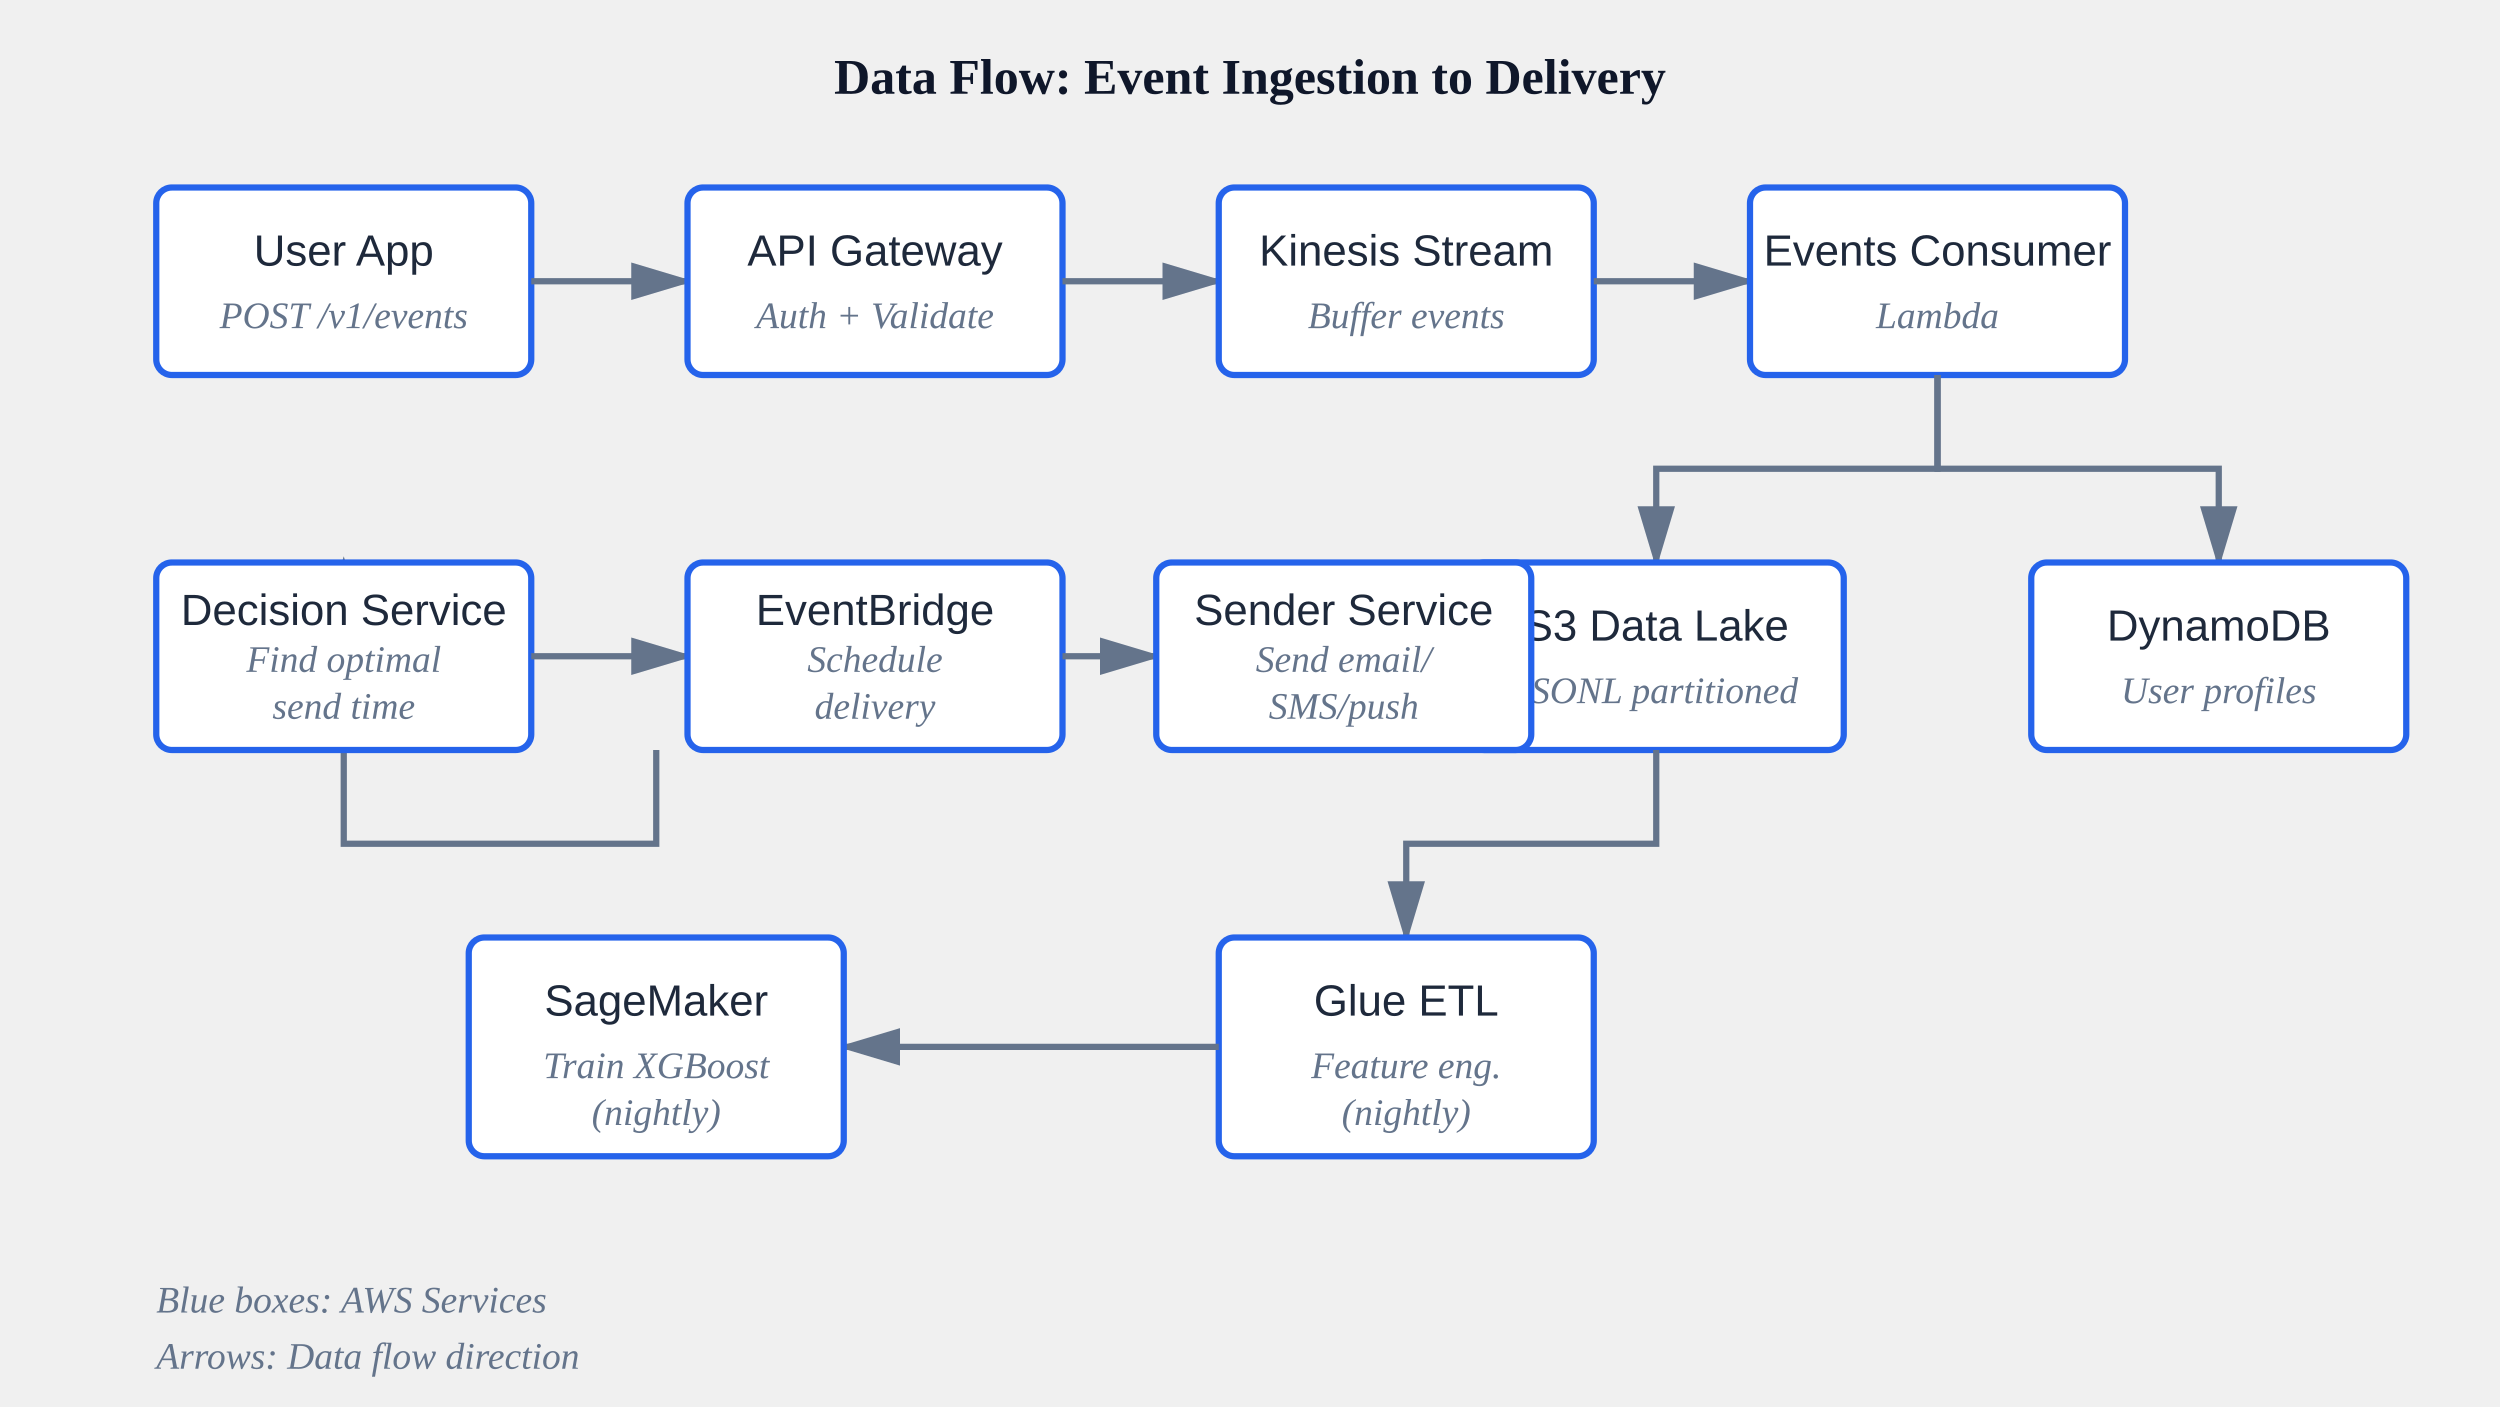
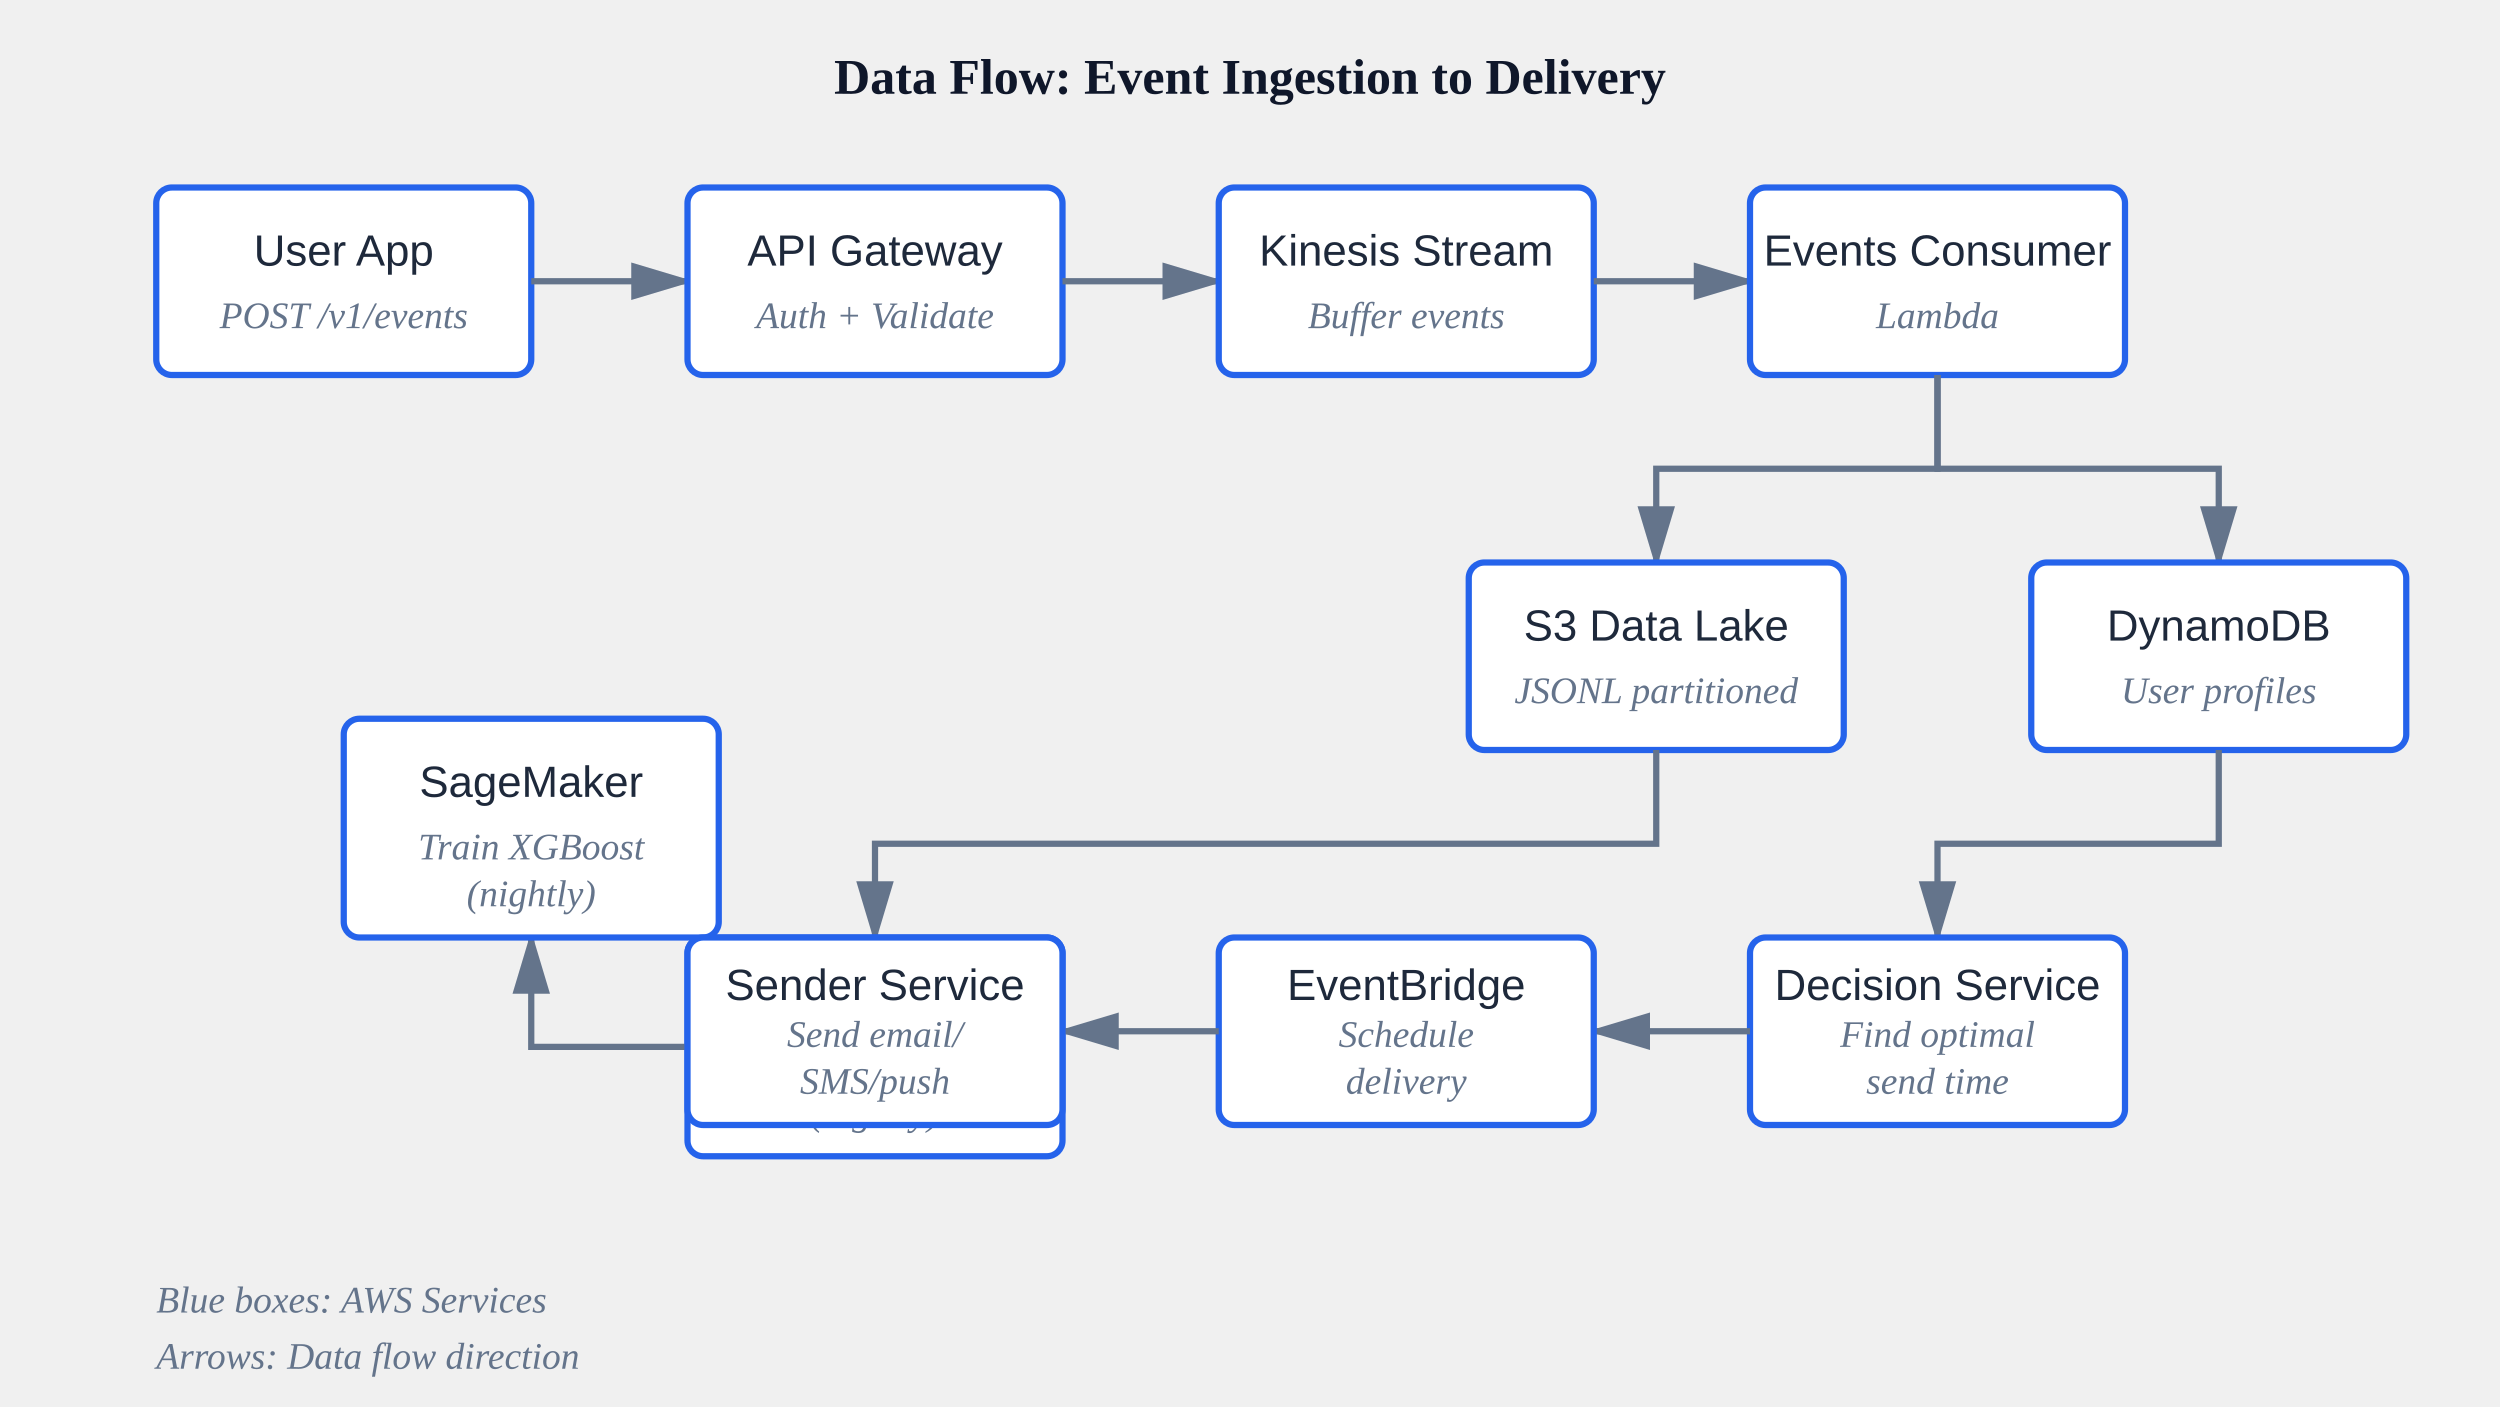
<svg xmlns="http://www.w3.org/2000/svg" viewBox="0 0 800 450">
  <defs>
    <style>
      .box { fill: #ffffff; stroke: #2563eb; stroke-width: 2; }
      .text { fill: #1e293b; font-family: Arial, sans-serif; font-size: 14px; }
      .title { fill: #0f172a; font-weight: bold; font-size: 16px; }
      .arrow { stroke: #64748b; stroke-width: 2; fill: none; marker-end: url(#arrowhead); }
      .label { fill: #64748b; font-size: 12px; font-style: italic; }
    </style>
    <marker id="arrowhead" markerWidth="10" markerHeight="10" refX="9" refY="3" orient="auto">
      <polygon points="0 0, 10 3, 0 6" fill="#64748b" />
    </marker>
  </defs>
  <text x="400" y="30" class="title" text-anchor="middle">Data Flow: Event Ingestion to Delivery</text>
  <rect x="50" y="60" width="120" height="60" class="box" rx="5" />
  <text x="110" y="85" class="text" text-anchor="middle">User App</text>
  <text x="110" y="105" class="label" text-anchor="middle">POST /v1/events</text>
  <path d="M 170 90 L 220 90" class="arrow" />
  <rect x="220" y="60" width="120" height="60" class="box" rx="5" />
  <text x="280" y="85" class="text" text-anchor="middle">API Gateway</text>
  <text x="280" y="105" class="label" text-anchor="middle">Auth + Validate</text>
  <path d="M 340 90 L 390 90" class="arrow" />
  <rect x="390" y="60" width="120" height="60" class="box" rx="5" />
  <text x="450" y="85" class="text" text-anchor="middle">Kinesis Stream</text>
  <text x="450" y="105" class="label" text-anchor="middle">Buffer events</text>
  <path d="M 510 90 L 560 90" class="arrow" />
  <rect x="560" y="60" width="120" height="60" class="box" rx="5" />
  <text x="620" y="85" class="text" text-anchor="middle">Events Consumer</text>
  <text x="620" y="105" class="label" text-anchor="middle">Lambda</text>
  <path d="M 620 120 L 620 150 L 530 150 L 530 180" class="arrow" />
  <rect x="470" y="180" width="120" height="60" class="box" rx="5" />
  <text x="530" y="205" class="text" text-anchor="middle">S3 Data Lake</text>
  <text x="530" y="225" class="label" text-anchor="middle">JSONL partitioned</text>
  <path d="M 620 120 L 620 150 L 710 150 L 710 180" class="arrow" />
  <rect x="650" y="180" width="120" height="60" class="box" rx="5" />
  <text x="710" y="205" class="text" text-anchor="middle">DynamoDB</text>
  <text x="710" y="225" class="label" text-anchor="middle">User profiles</text>
-   <path d="M 530 240 L 530 270 L 450 270 L 450 300" class="arrow" />
-   <rect x="390" y="300" width="120" height="70" class="box" rx="5" />
-   <text x="450" y="325" class="text" text-anchor="middle">Glue ETL</text>
-   <text x="450" y="345" class="label" text-anchor="middle">Feature eng.</text>
-   <text x="450" y="360" class="label" text-anchor="middle">(nightly)</text>
-   <path d="M 390 335 L 270 335" class="arrow" />
-   <rect x="150" y="300" width="120" height="70" class="box" rx="5" />
-   <text x="210" y="325" class="text" text-anchor="middle">SageMaker</text>
-   <text x="210" y="345" class="label" text-anchor="middle">Train XGBoost</text>
-   <text x="210" y="360" class="label" text-anchor="middle">(nightly)</text>
-   <path d="M 210 240 L 210 270 L 110 270 L 110 180" class="arrow" />
-   <rect x="50" y="180" width="120" height="60" class="box" rx="5" />
-   <text x="110" y="200" class="text" text-anchor="middle">Decision Service</text>
-   <text x="110" y="215" class="label" text-anchor="middle">Find optimal</text>
-   <text x="110" y="230" class="label" text-anchor="middle">send time</text>
-   <path d="M 170 210 L 220 210" class="arrow" />
-   <rect x="220" y="180" width="120" height="60" class="box" rx="5" />
-   <text x="280" y="200" class="text" text-anchor="middle">EventBridge</text>
-   <text x="280" y="215" class="label" text-anchor="middle">Schedule</text>
-   <text x="280" y="230" class="label" text-anchor="middle">delivery</text>
-   <path d="M 340 210 L 370 210" class="arrow" />
-   <rect x="370" y="180" width="120" height="60" class="box" rx="5" />
-   <text x="430" y="200" class="text" text-anchor="middle">Sender Service</text>
-   <text x="430" y="215" class="label" text-anchor="middle">Send email/</text>
-   <text x="430" y="230" class="label" text-anchor="middle">SMS/push</text>
+   <path d="M 530 240 L 530 270 L 280 270 L 280 300" class="arrow" />
+   <rect x="220" y="300" width="120" height="70" class="box" rx="5" />
+   <text x="280" y="325" class="text" text-anchor="middle">Glue ETL</text>
+   <text x="280" y="345" class="label" text-anchor="middle">Feature eng.</text>
+   <text x="280" y="360" class="label" text-anchor="middle">(nightly)</text>
+   <path d="M 220 335 L 170 335 L 170 300" class="arrow" />
+   <rect x="110" y="230" width="120" height="70" class="box" rx="5" />
+   <text x="170" y="255" class="text" text-anchor="middle">SageMaker</text>
+   <text x="170" y="275" class="label" text-anchor="middle">Train XGBoost</text>
+   <text x="170" y="290" class="label" text-anchor="middle">(nightly)</text>
+   <path d="M 710 240 L 710 270 L 620 270 L 620 300" class="arrow" />
+   <rect x="560" y="300" width="120" height="60" class="box" rx="5" />
+   <text x="620" y="320" class="text" text-anchor="middle">Decision Service</text>
+   <text x="620" y="335" class="label" text-anchor="middle">Find optimal</text>
+   <text x="620" y="350" class="label" text-anchor="middle">send time</text>
+   <path d="M 560 330 L 510 330" class="arrow" />
+   <rect x="390" y="300" width="120" height="60" class="box" rx="5" />
+   <text x="450" y="320" class="text" text-anchor="middle">EventBridge</text>
+   <text x="450" y="335" class="label" text-anchor="middle">Schedule</text>
+   <text x="450" y="350" class="label" text-anchor="middle">delivery</text>
+   <path d="M 390 330 L 340 330" class="arrow" />
+   <rect x="220" y="300" width="120" height="60" class="box" rx="5" />
+   <text x="280" y="320" class="text" text-anchor="middle">Sender Service</text>
+   <text x="280" y="335" class="label" text-anchor="middle">Send email/</text>
+   <text x="280" y="350" class="label" text-anchor="middle">SMS/push</text>
  <text x="50" y="420" class="label">Blue boxes: AWS Services</text>
  <text x="50" y="438" class="label">Arrows: Data flow direction</text>
</svg>
